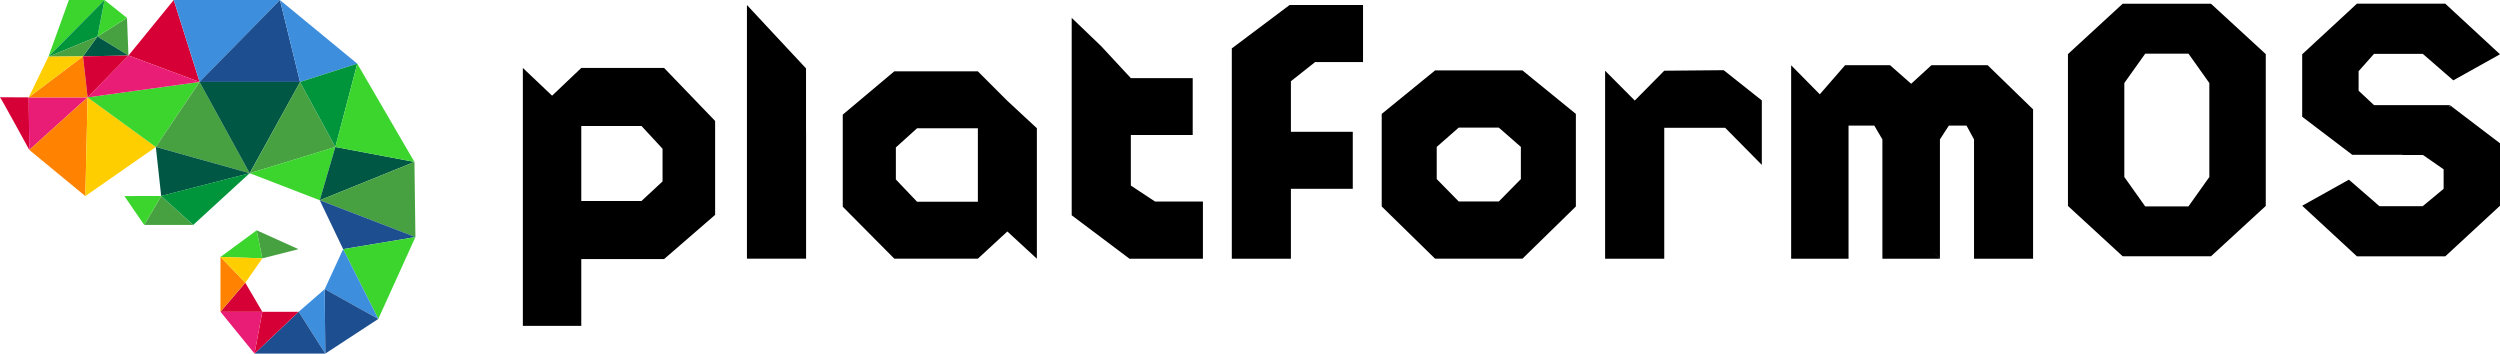
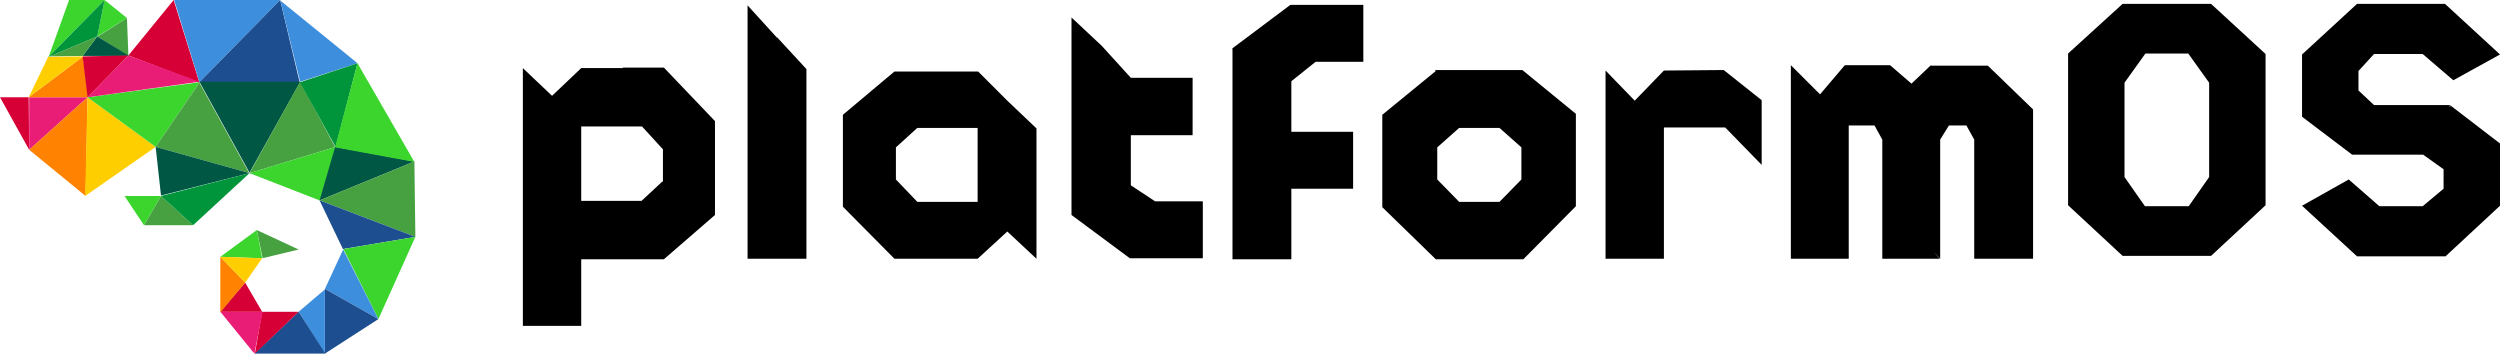
<svg xmlns="http://www.w3.org/2000/svg" viewBox="0 0 514 72.7">
-   <path d="M397.09 13.42l-4.14 3.79h-.03l-4.32-3.8h-9.25l-5.2 5.98-5.89-5.97v39.77h11.8V25.83h5.3l1.66 2.83v24.53h11.8l-1.22-1.38 1.25 1.38V28.66l1.83-2.83h3.64l1.54 2.83v24.53H418V22.48l-9.33-9.07H397.1zM128.07 13.97h-8.56l-6 5.7-6.01-5.7V67h12.01V53.26l-.16-.17.16.17h17.03l10.49-9.08V24.87l-10.49-10.9h-8.47zm8.15 23.33l-4.33 4.02h-12.38V25.9h12.38l4.33 4.68v6.72zM232.5 38.15V27.76h12.72v-11.7H232.5l-6.07-6.54-6.09-5.85v40.59l11.88 8.93h15.1V41.44h-9.84l-4.98-3.29zM201.05 14.67h-17.19l-10.59 8.9V42.5l10.6 10.68h17.18l6.06-5.59 6.07 5.6V26.36l-6.07-5.63zm0 26.81h-12.5l-4.36-4.58v-6.59l4.36-3.94h12.5v15.11zM342.17 14.54l-6.06 6.13-6.1-6.13v38.65h12.16V26.28h12.53l7.53 7.62V20.65l-7.84-6.22-12.22.11zM253.26 9.95V53.2h12.15V38.82h12.72V27.1h-12.72v-10.4l4.98-3.94h9.85V1.03h-15.1l-11.88 8.92zM159.65 7.56l-6.08-6.53V27.1l.03.02-.03-.02v26.08h12.16V27.1l-.01.01V14.06l-6.07-6.5zM295.05 14.48l-10.97 8.94v19.03l10.97 10.73h17.97L324 42.45V23.42l-10.98-8.94h-17.97zm17.64 22.34l-4.53 4.6h-8.25l-4.52-4.6V30.2l4.52-3.96h8.25l4.53 3.96v6.62zM436.42.77l-11.25 10.35v31.22l11.25 10.35h18.16l11.26-10.35V11.12L454.58.77h-18.16zm17.82 25.96v9.66l-4.29 6.04h-8.9l-4.29-6.04V17.07l4.3-6.04h8.89l4.29 6.04v9.66zM504.1 21.92l-.39-.3.09.3h-.19l.1-.3H488.1l-3.17-2.97v-4.01l3.17-3.57h10.02l6.28 5.45 9.6-5.36L502.75.76h-18.17l-11.25 10.4V24l10.3 7.83h10.3v.04h4.24l4.24 2.94v4.01l-4.3 3.57h-8.9l-6.28-5.45-9.6 5.36 11.25 10.4h18.17L514 42.3V29.46l-9.9-7.53v-.01z" />
-   <path fill="#3cd52e" d="M14.15 0h7.34L9.96 11.65 14.16 0z" />
-   <path fill="#d70036" d="M6.02 30.82S.1 19.98 0 19.99l5.9.03z" />
-   <path fill="#ea1d76" d="M5.9 20.02H18L6.02 30.82l-.13-10.8z" />
-   <path fill="#ff8300" d="M17.55 40.31l.46-20.29-11.99 10.8 11.53 9.5z" />
-   <path fill="#ffce00" d="M32.04 30.22l-14.5 10.1.47-20.3 14.03 10.2z" />
-   <path fill="#3cd52e" d="M41.04 16.85L18 20.02l14.03 10.2 9-13.37z" />
-   <path fill="#d70036" d="M35.72 0l-9.3 11.41 14.62 5.44L35.72 0z" />
-   <path fill="#3e8ede" d="M57.55 0H35.73l5.32 16.85L57.56 0z" />
-   <path fill="#ea1d76" d="M18.01 20.02l23.03-3.17-14.63-5.44-8.4 8.61z" />
-   <path fill="#1d4f90" d="M61.7 16.85H41.03L57.56 0l4.13 16.85z" />
-   <path fill="#47a141" d="M51.34 35.61l-19.3-5.4 9-13.36 10.3 18.76z" />
-   <path fill="#005744" d="M61.7 16.85L51.33 35.61l-10.3-18.76h20.65z" />
-   <path fill="#47a141" d="M68.94 30.22l-17.6 5.4 10.35-18.77 7.25 13.37z" />
-   <path fill="#3cd52e" d="M65.74 41.17l-14.4-5.56 17.6-5.4-3.2 10.96z" />
-   <path fill="#3e8ede" d="M57.55 0l15.9 13.09-11.76 3.76L57.56 0z" />
-   <path fill="#00953a" d="M61.7 16.85l11.75-3.76-4.5 17.13-7.26-13.37z" />
-   <path fill="#005744" d="M68.94 30.22l16.27 3.07-19.47 7.88 3.2-10.95z" />
-   <path fill="none" d="M68.94 30.22l4.52-17.13-4.52 17.13z" />
-   <path fill="#47a141" d="M85.21 33.3l.2 15.45-19.67-7.58 19.47-7.88z" />
-   <path fill="#1d4f90" d="M65.74 41.17l19.67 7.57-14.86 2.48-4.81-10.05z" />
-   <path fill="#3cd52e" d="M85.41 48.74l-7.63 16.83-7.23-14.35 14.86-2.48z" />
-   <path fill="#3e8ede" d="M70.55 51.22l7.23 14.35-11.02-6.12 3.79-8.23z" />
-   <path fill="#1d4f90" d="M77.78 65.57l-10.9 7.13-.12-13.26 11.02 6.13z" />
-   <path fill="#3e8ede" d="M66.76 59.45l.12 13.25-5.47-8.6 5.35-4.65z" />
-   <path fill="#1d4f90" d="M66.88 72.7H52.33l9.08-8.6 5.47 8.6z" />
-   <path fill="#d70036" d="M61.4 64.1l-9.07 8.6 1.6-8.6h7.48z" />
-   <path fill="#ea1d76" d="M53.93 64.1l-1.6 8.6-7-8.6h8.6z" />
-   <path fill="#d70036" d="M53.93 64.1h-8.6l5.1-5.97 3.5 5.96z" />
-   <path fill="#ff8300" d="M45.33 64.1V52.82l5.1 5.3-5.1 5.96z" />
-   <path fill="#3cd52e" d="M73.45 13.09l11.76 20.2-16.27-3.07 4.52-17.13z" />
-   <path fill="#47a141" d="M53.93 53.12l-1.16-5.77 8.6 3.88-7.44 1.89z" />
-   <path fill="#3cd52e" d="M45.33 52.83l8.6.29-1.16-5.77-7.44 5.48z" />
-   <path fill="#ffce00" d="M50.44 58.13l3.5-5.01-8.6-.3 5.1 5.31z" />
-   <path fill="#47a141" d="M20.04 7.5l6.37 3.91-.3-7.73-6.07 3.82z" />
-   <path fill="#3cd52e" d="M20.04 7.5l6.06-3.82L21.5 0l-1.46 7.5z" />
-   <path fill="#00953a" d="M9.96 11.65L21.49 0l-1.45 7.5-10.08 4.15z" />
-   <path fill="#005744" d="M26.41 11.41l-6.37-3.9-2.97 4.08 9.34-.18z" />
-   <path fill="#47a141" d="M9.96 11.65L20.04 7.5l-2.97 4.09-7.11.06z" />
-   <path fill="#ff8300" d="M5.9 20.02l11.17-8.43.94 8.43H5.9z" />
-   <path fill="#d70036" d="M17.07 11.59l.94 8.43 8.4-8.6-9.34.17z" />
-   <path fill="#ffce00" d="M5.9 20.02l4.06-8.37 7.11-.06L5.9 20.02z" />
-   <path fill="#47a141" d="M33.15 40.3l-3.5 5.95h10.07l-6.57-5.96z" />
-   <path fill="#3cd52e" d="M25.57 40.31l4.08 5.94 3.5-5.96-7.58.02z" />
-   <path fill="#005744" d="M32.04 30.22l1.1 10.07 18.2-4.68-19.3-5.4z" />
-   <path fill="#00953a" d="M39.72 46.25L51.34 35.6l-18.2 4.68 6.58 5.96z" />
+   <defs />
+   <path d="M397 13.4l-4 3.8-4.4-3.8h-9.3l-5.1 6-6-6v39.8h11.9V25.8h5.3l1.6 2.9v24.5h11.8l-1.2-1.4 1.3 1.4V28.7l1.8-2.9h3.6l1.6 2.9v24.5H418V22.5l-9.3-9H397zM128 14h-8.5l-6 5.7-6-5.7v53h12V53.3l-.2-.2.2.2h17l10.5-9.1V24.9l-10.5-11h-8.4zm8.2 23.3l-4.3 4h-12.4V26H132l4.3 4.7v6.7zm96.3.9V27.8h12.7V16h-12.7l-6-6.6-6.2-5.8v40.6l12 8.9h15V41.4h-9.8l-5-3.3zm-31.4-23.5h-17.2l-10.6 8.9v18.9l10.6 10.7H201l6.1-5.6 6 5.6V26.4l-6-5.7zm0 26.8h-12.5l-4.4-4.6v-6.6l4.4-4H201v15.2zm141-27l-6 6.2-6-6.2v38.7h12v-27h12.6l7.5 7.7V20.6l-7.8-6.2-12.2.1zM253.4 10v43.3h12.1V38.8h12.7V27.1h-12.7V16.7l5-4h9.8V1h-15l-12 9zm-93.7-2.3l-6-6.6v52.1h12.1v-39l-6-6.5zm135.5 6.9l-11 9v19l11 10.7h18L324 42.4v-19l-11-9h-18zm17.6 22.3l-4.5 4.6h-8.3l-4.5-4.6v-6.6l4.5-4h8.3l4.5 4v6.6zM436.4.8L425.2 11v31.2l11.2 10.4h18.2l11.2-10.4V11.1L454.6.8h-18.2zm17.8 26v9.6l-4.2 6h-9l-4.2-6V17l4.3-6h8.8l4.3 6v9.6zm49.9-4.9l-.4-.3.1.3h-.2l.1-.3h-15.6l-3.2-3v-4l3.2-3.5h10l6.3 5.4 9.6-5.3L502.7.8h-18.1l-11.3 10.4V24l10.3 7.8H498.2l4.2 3v4l-4.3 3.6h-8.9l-6.3-5.5-9.6 5.4 11.3 10.4h18.2L514 42.3V29.5l-9.9-7.6z" />
+   <path fill="#3cd52e" d="M14.2 0h7.3L10 11.7 14.2 0z" />
+   <path fill="#d70036" d="M6 30.8L0 20h5.9z" />
+   <path fill="#ea1d76" d="M5.9 20H18L6 30.8 6 20z" />
+   <path fill="#ff8300" d="M17.6 40.3L18 20 6 30.8l11.6 9.5z" />
+   <path fill="#ffce00" d="M32 30.2L17.5 40.3 18 20l14 10.2z" />
+   <path fill="#3cd52e" d="M41 16.9L18 20l14 10.2L41 17z" />
+   <path fill="#d70036" d="M35.7 0l-9.3 11.4L41 17 35.7 0z" />
+   <path fill="#3e8ede" d="M57.5 0H35.8L41 16.9 57.6 0z" />
+   <path fill="#ea1d76" d="M18 20l23-3.2-14.6-5.4L18 20z" />
+   <path fill="#1d4f90" d="M61.7 16.9H41L57.6 0l4 16.9z" />
+   <path fill="#47a141" d="M51.3 35.6L32 30.2 41 17l10.3 18.7z" />
+   <path fill="#005744" d="M61.7 16.9L51.3 35.5 41 16.8h20.7z" />
+   <path fill="#47a141" d="M69 30.2l-17.7 5.4 10.4-18.8 7.2 13.4z" />
+   <path fill="#3cd52e" d="M65.7 41.2l-14.4-5.6L69 30.2l-3.2 11z" />
+   <path fill="#3e8ede" d="M57.5 0l16 13-11.8 3.8L57.6 0z" />
+   <path fill="#00953a" d="M61.7 16.9L73.5 13 69 30.2 61.7 17z" />
+   <path fill="#005744" d="M69 30.2l16.2 3-19.5 8 3.2-11z" />
+   <path fill="none" d="M69 30.2l4.5-17.1-4.6 17.1z" />
+   <path fill="#47a141" d="M85.2 33.3l.2 15.4-19.7-7.5 19.5-8z" />
+   <path fill="#1d4f90" d="M65.7 41.2l19.7 7.5-14.9 2.5-4.8-10z" />
+   <path fill="#3cd52e" d="M85.4 48.7l-7.6 16.9-7.2-14.4 14.8-2.5z" />
+   <path fill="#3e8ede" d="M70.5 51.2l7.3 14.4-11-6.2 3.8-8.2z" />
+   <path fill="#1d4f90" d="M77.8 65.6l-11 7.1V59.4l11 6.2z" />
+   <path fill="#3e8ede" d="M66.8 59.5v13.2l-5.4-8.6 5.4-4.6z" />
+   <path fill="#1d4f90" d="M66.9 72.7H52.3l9.1-8.6 5.5 8.6z" />
+   <path fill="#d70036" d="M61.4 64.1l-9 8.6 1.5-8.6h7.5z" />
+   <path fill="#ea1d76" d="M54 64.1l-1.7 8.6-7-8.6H54z" />
+   <path fill="#d70036" d="M54 64.1h-8.7l5.1-6 3.5 6z" />
+   <path fill="#ff8300" d="M45.3 64.1V52.8l5.1 5.3-5 6z" />
+   <path fill="#3cd52e" d="M73.5 13l11.7 20.3-16.3-3L73.5 13z" />
+   <path fill="#47a141" d="M54 53.1l-1.2-5.8 8.6 4-7.5 1.8z" />
+   <path fill="#3cd52e" d="M45.3 52.8l8.6.3-1.1-5.8-7.5 5.5z" />
+   <path fill="#ffce00" d="M50.4 58.1l3.5-5-8.6-.3 5.1 5.3z" />
+   <path fill="#47a141" d="M20 7.5l6.4 4-.3-7.8-6 3.8z" />
+   <path fill="#3cd52e" d="M20 7.5l6.1-3.8L21.5 0 20 7.5z" />
+   <path fill="#00953a" d="M10 11.7L21.5 0 20 7.5l-10 4.2z" />
+   <path fill="#005744" d="M26.4 11.4L20 7.5l-3 4h9.4z" />
+   <path fill="#47a141" d="M10 11.7l10-4.2-3 4-7 .1z" />
+   <path fill="#ff8300" d="M5.9 20l11.2-8.4 1 8.4H5.8z" />
+   <path fill="#d70036" d="M17 11.6l1 8.4 8.4-8.6-9.3.2z" />
+   <path fill="#ffce00" d="M5.9 20l4-8.3 7.2-.1L5.9 20z" />
+   <path fill="#47a141" d="M33.1 40.3l-3.5 6h10.1l-6.6-6z" />
+   <path fill="#3cd52e" d="M25.6 40.3l4 6 3.5-6h-7.5z" />
+   <path fill="#005744" d="M32 30.2l1.1 10 18.2-4.6L32 30.2z" />
+   <path fill="#00953a" d="M39.7 46.3l11.6-10.7-18.2 4.7 6.6 6z" />
</svg>
